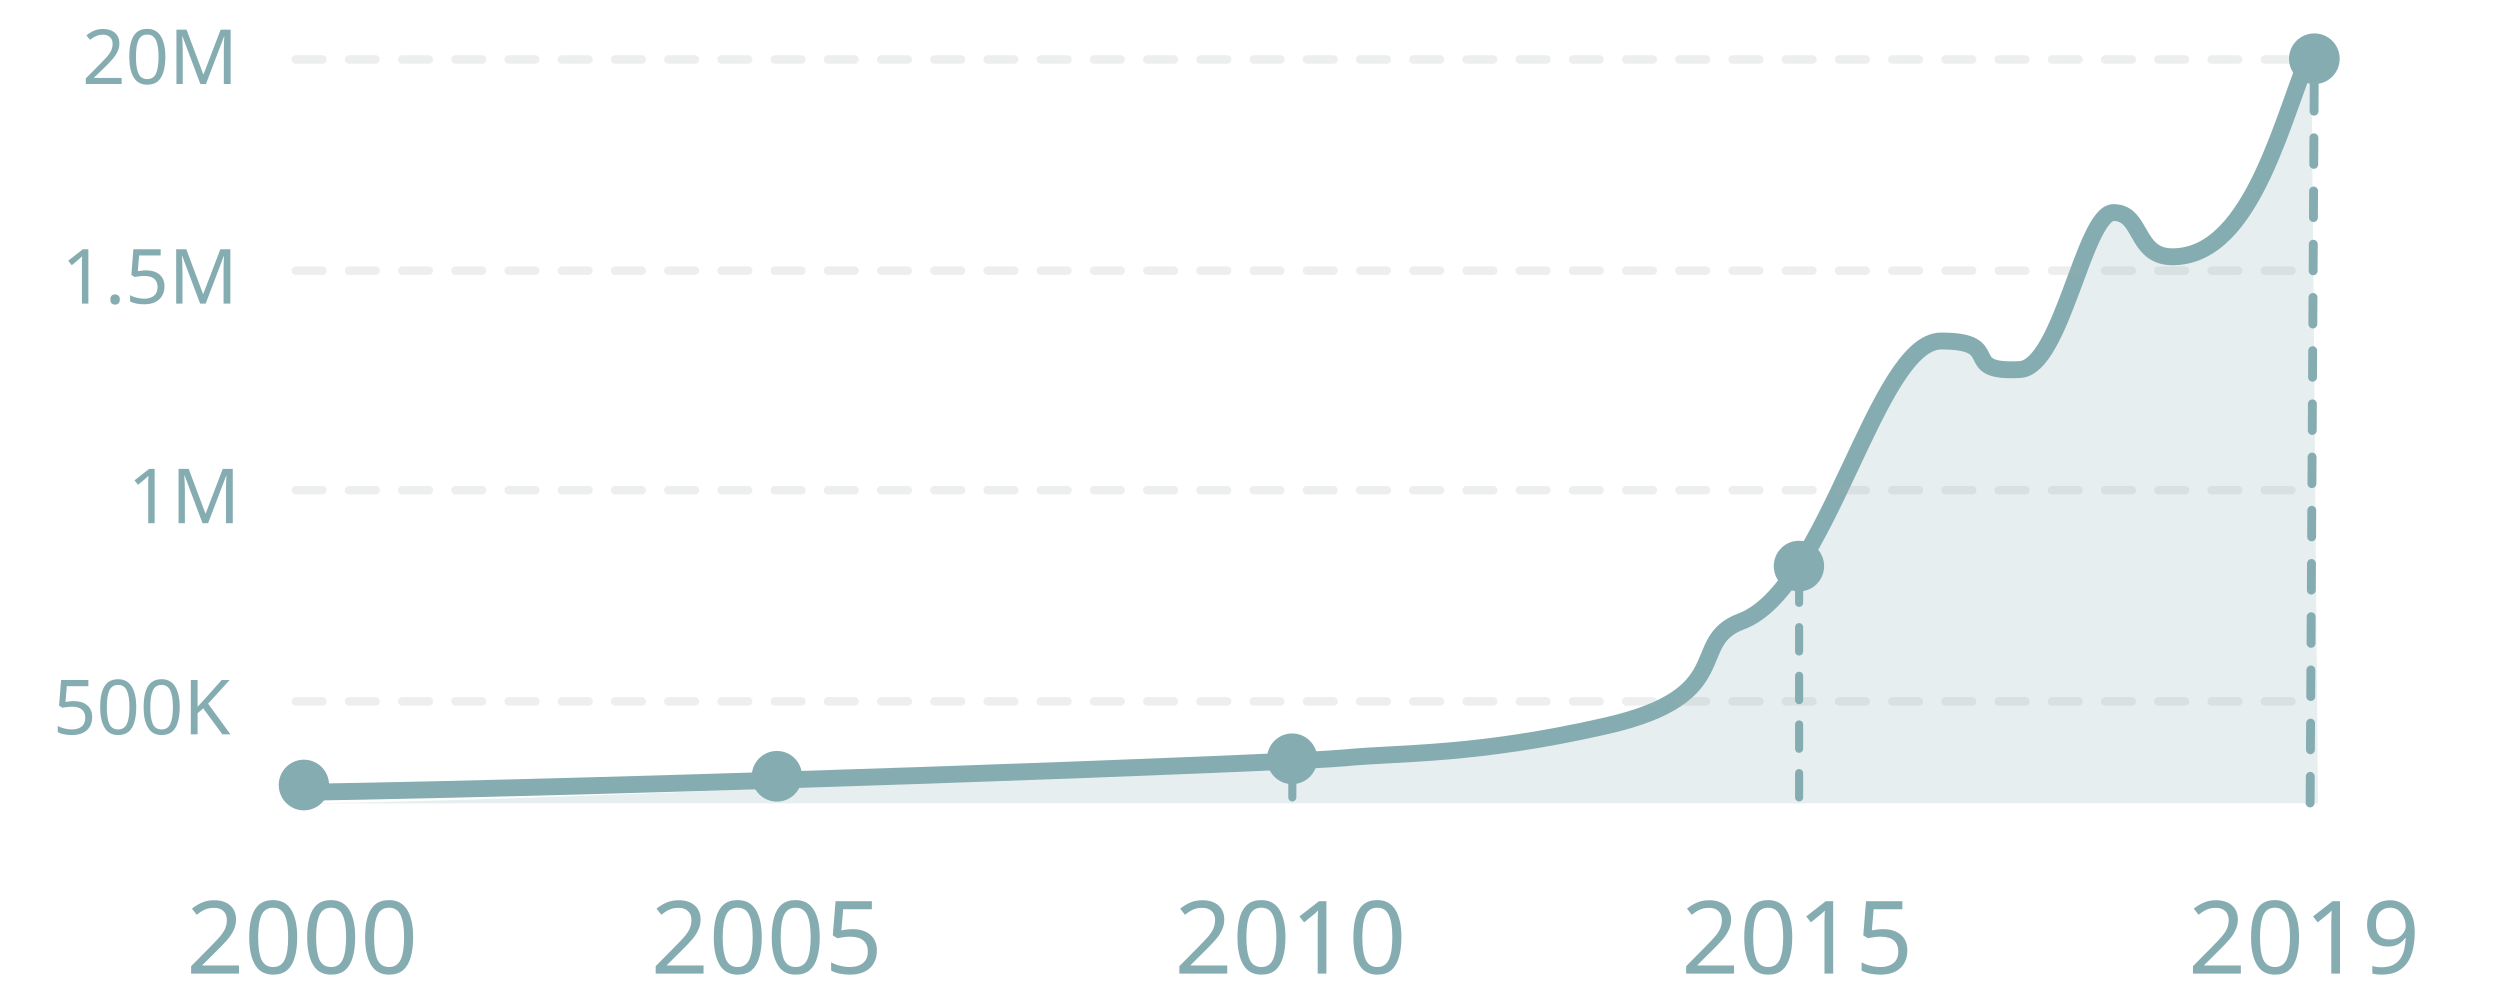
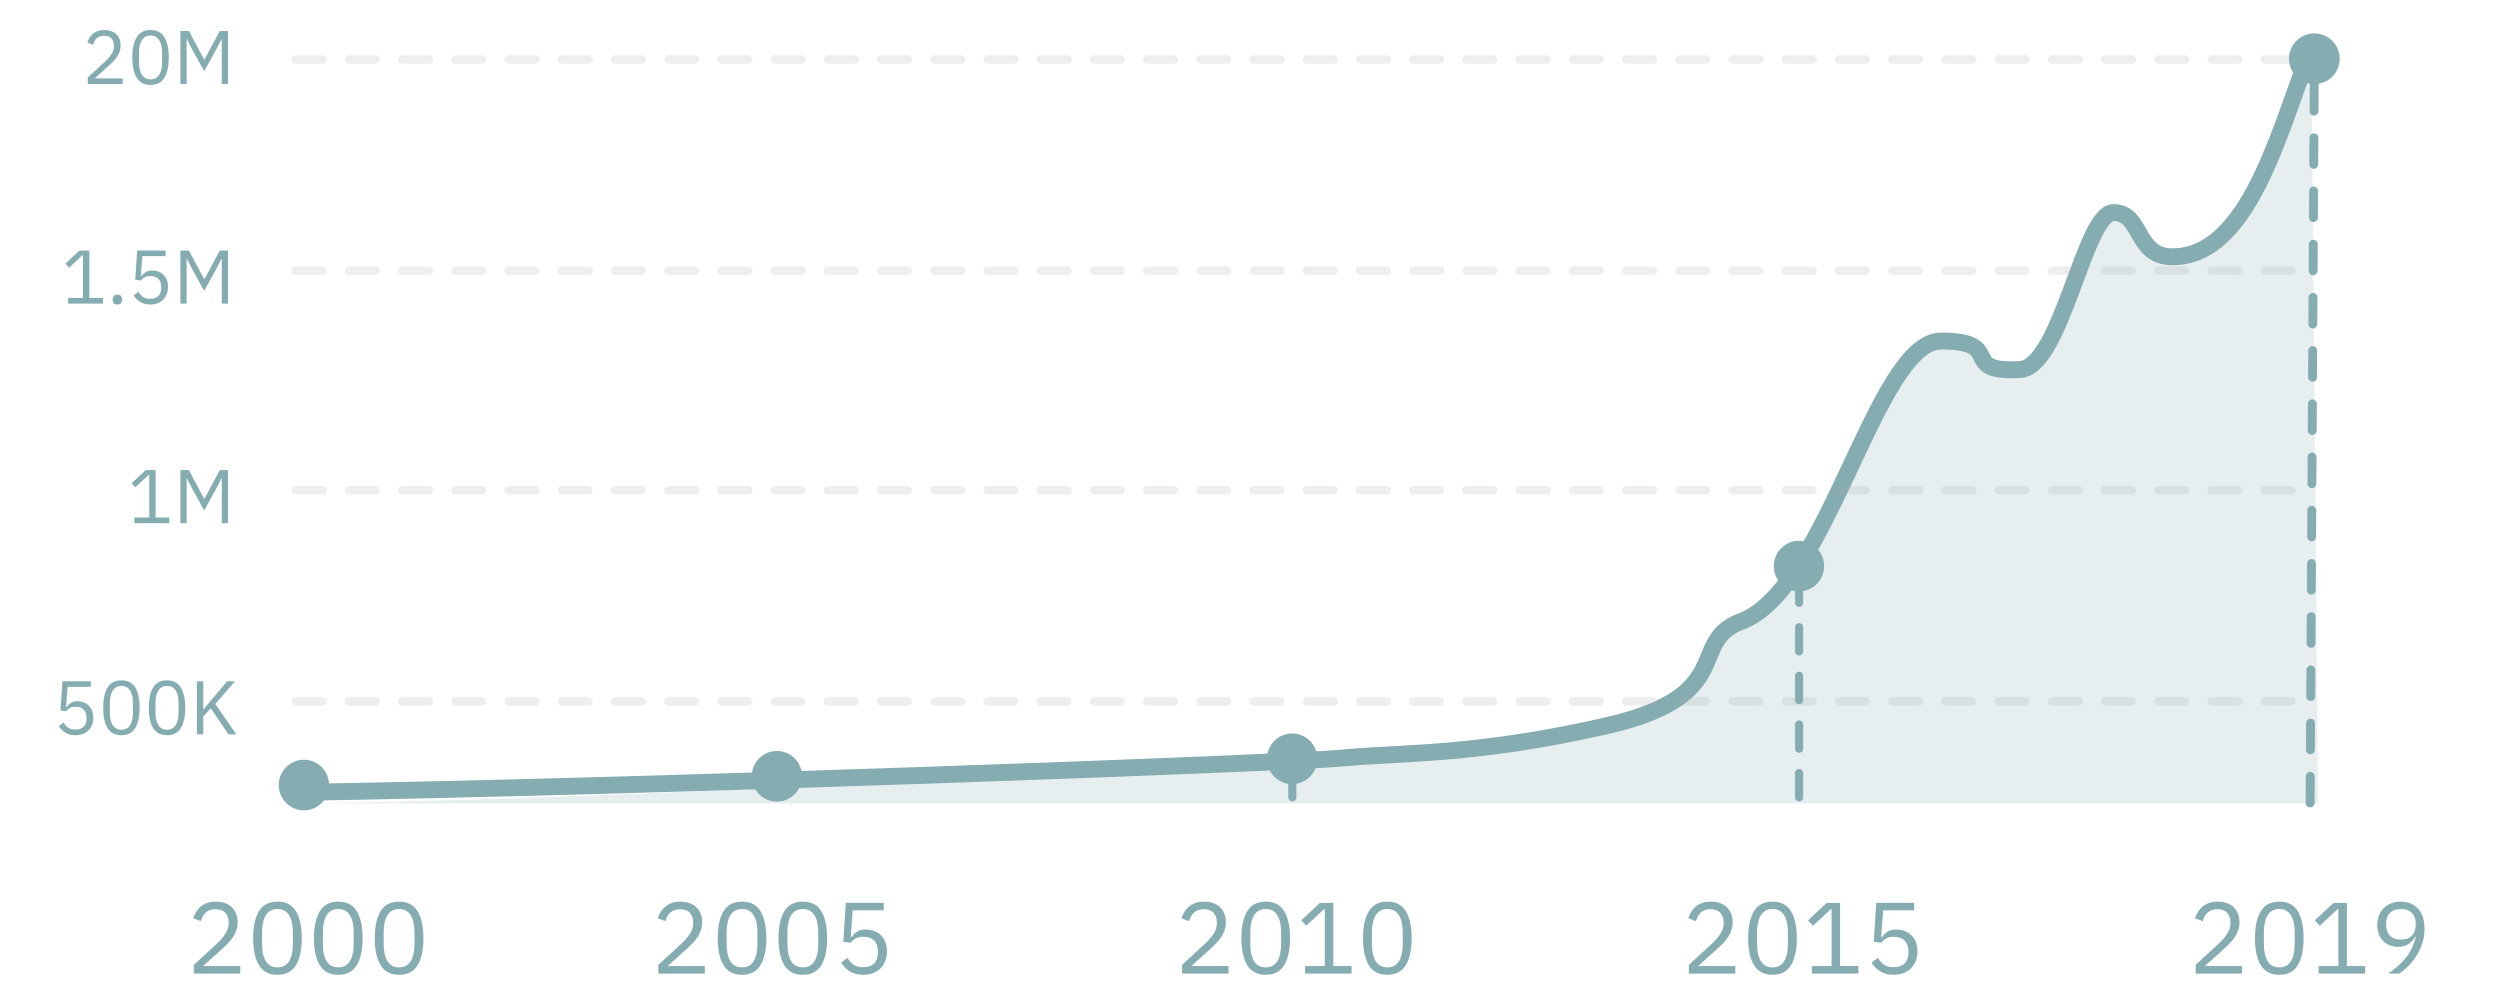
<svg xmlns="http://www.w3.org/2000/svg" width="328" height="132" viewBox="0 0 328 132">
  <g fill="none" fill-rule="evenodd">
-     <g fill="#85ACB0" font-family="IBMPlexSans, IBM Plex Sans" font-size="9.973">
-       <text transform="translate(0 1.02)">
-         <tspan x="6.953" y="95.324">500K</tspan>
-       </text>
-       <text transform="translate(0 1.02)">
-         <tspan x="16.758" y="67.622">1M</tspan>
-       </text>
-       <text transform="translate(0 1.02)">
-         <tspan x="8.062" y="38.811">1.5M</tspan>
-       </text>
-       <text transform="translate(0 1.02)">
-         <tspan x="10.774" y="10">20M</tspan>
-       </text>
+     <g fill="#85ACB0" fill-rule="nonzero">
+       <path d="M11.92 90.12H8.867l-.2 2.654h.07a2.19 2.19 0 0 1 .563-.559c.21-.14.497-.21.863-.21.3 0 .575.05.828.15.252.1.472.241.658.424.186.183.33.407.434.673.103.266.154.569.154.908 0 .339-.053.65-.16.932a2.023 2.023 0 0 1-1.2 1.202c-.29.113-.618.17-.983.17-.293 0-.55-.034-.773-.1a2.257 2.257 0 0 1-.594-.27 2.43 2.43 0 0 1-.453-.378 4.01 4.01 0 0 1-.354-.44l.628-.478c.086.14.178.266.274.379.097.113.203.21.32.29.116.079.25.14.403.184.153.043.336.065.549.065.478 0 .84-.127 1.087-.38.246-.252.369-.608.369-1.067v-.1c0-.458-.123-.814-.37-1.066-.245-.253-.608-.38-1.086-.38-.32 0-.57.059-.753.175a2.454 2.454 0 0 0-.494.414l-.708-.1.25-3.83h3.73v.739zm4.008 6.344c-.83 0-1.437-.316-1.82-.948-.382-.632-.573-1.516-.573-2.653s.191-2.02.573-2.653c.383-.631.99-.947 1.82-.947.832 0 1.438.316 1.82.947.383.632.574 1.516.574 2.653s-.191 2.021-.573 2.653c-.383.632-.99.948-1.82.948zm0-.728c.273 0 .506-.057.699-.17.192-.113.349-.273.468-.479.12-.206.208-.449.265-.728.056-.279.084-.588.084-.927v-1.137c0-.34-.028-.648-.084-.928a2.382 2.382 0 0 0-.265-.728 1.296 1.296 0 0 0-.468-.478 1.358 1.358 0 0 0-.699-.17c-.272 0-.505.057-.698.17-.192.113-.349.272-.468.478-.12.206-.208.45-.265.728-.056.28-.084.589-.084.928v1.137c0 .339.028.648.084.927.057.28.145.522.265.728.12.206.276.366.468.479.193.113.426.17.698.17zm5.984.728c-.83 0-1.438-.316-1.82-.948-.382-.632-.573-1.516-.573-2.653s.19-2.02.573-2.653c.382-.631.99-.947 1.82-.947.831 0 1.438.316 1.82.947.383.632.574 1.516.574 2.653s-.191 2.021-.574 2.653c-.382.632-.989.948-1.82.948zm0-.728c.273 0 .506-.057.698-.17.193-.113.35-.273.47-.479.119-.206.207-.449.263-.728.057-.279.085-.588.085-.927v-1.137c0-.34-.028-.648-.085-.928a2.382 2.382 0 0 0-.264-.728 1.296 1.296 0 0 0-.469-.478 1.358 1.358 0 0 0-.698-.17c-.272 0-.505.057-.698.17-.193.113-.349.272-.469.478-.12.206-.207.45-.264.728-.056.28-.085.589-.085.928v1.137c0 .339.029.648.085.927.057.28.145.522.264.728.12.206.276.366.47.479.192.113.425.17.697.17zm5.745-2.813l-.988 1.097v2.324h-.837v-6.961h.837v3.7h.03l.998-1.207 2.104-2.493h1.027l-2.593 2.982 2.773 3.979H29.97l-2.313-3.42zM17.636 68.641v-.738h1.944v-5.605h-.07l-1.755 1.636-.488-.529 1.845-1.725h1.306v6.223h1.795v.738h-4.577zm11.459-5.864h-.05l-.589 1.167-1.665 3.032-1.666-3.032-.588-1.167h-.05v5.864h-.818V61.68h1.117l1.995 3.75h.05l2.004-3.75h1.077v6.961h-.817v-5.864zM8.94 39.83v-.738h1.944v-5.604h-.07l-1.755 1.635-.489-.528 1.845-1.726h1.307v6.223h1.795v.738H8.939zm6.462.12c-.213 0-.368-.053-.464-.16a.6.6 0 0 1-.145-.418v-.13a.6.6 0 0 1 .145-.419c.096-.106.25-.16.464-.16.212 0 .367.054.463.16a.6.6 0 0 1 .145.419v.13a.6.6 0 0 1-.145.418c-.096.107-.25.16-.463.16zm6.322-6.343h-3.051l-.2 2.653h.07a2.19 2.19 0 0 1 .564-.558c.209-.14.497-.21.862-.21.3 0 .575.05.828.15a1.882 1.882 0 0 1 1.092 1.097c.103.266.155.568.155.907 0 .34-.054.65-.16.933a2.023 2.023 0 0 1-1.202 1.201c-.289.114-.616.17-.982.17-.293 0-.55-.033-.773-.1a2.257 2.257 0 0 1-.593-.269 2.43 2.43 0 0 1-.454-.379 4.01 4.01 0 0 1-.354-.439l.628-.478c.087.14.178.265.274.379.097.113.203.209.32.289.116.08.25.141.403.184.153.043.336.065.549.065.479 0 .841-.126 1.087-.379s.369-.608.369-1.067v-.1c0-.459-.123-.814-.369-1.067s-.608-.379-1.087-.379c-.32 0-.57.058-.753.175a2.454 2.454 0 0 0-.494.414l-.708-.1.25-3.83h3.73v.738zm7.37.36h-.05l-.588 1.166-1.665 3.032-1.666-3.032-.588-1.167h-.05v5.864h-.818v-6.96h1.117l1.995 3.75h.05l2.004-3.75h1.077v6.96h-.817v-5.864zM16.09 11.02h-4.568v-.858l2.274-2.094c.326-.3.598-.617.818-.953.22-.336.329-.673.329-1.012v-.12c0-.385-.107-.698-.32-.937-.212-.24-.534-.36-.967-.36-.212 0-.399.03-.558.09-.16.06-.298.143-.414.25a1.392 1.392 0 0 0-.29.374 2.287 2.287 0 0 0-.184.464l-.748-.29c.067-.206.158-.407.275-.603.116-.196.262-.37.438-.524.177-.153.39-.276.639-.369.249-.093.543-.14.882-.14.34 0 .642.05.908.15.266.1.488.24.668.42.18.179.317.391.414.637.096.246.144.52.144.818 0 .273-.038.525-.114.758a2.952 2.952 0 0 1-.314.663 4.03 4.03 0 0 1-.484.614c-.19.2-.394.399-.613.598l-1.875 1.686h3.66v.738zm3.66.12c-.831 0-1.438-.317-1.82-.948-.383-.632-.574-1.516-.574-2.653s.191-2.021.574-2.653c.382-.631.989-.947 1.82-.947.83 0 1.438.316 1.82.947.382.632.573 1.516.573 2.653s-.19 2.021-.573 2.653c-.382.631-.99.947-1.82.947zm0-.729c.272 0 .505-.056.698-.17.193-.112.349-.272.469-.478.12-.206.207-.449.264-.728.056-.28.085-.588.085-.928V6.971c0-.34-.029-.649-.085-.928a2.382 2.382 0 0 0-.264-.728 1.296 1.296 0 0 0-.47-.479 1.358 1.358 0 0 0-.697-.17c-.273 0-.505.057-.698.17-.193.113-.35.273-.469.479-.12.206-.208.449-.264.728-.057.28-.085.588-.085.928v1.136c0 .34.028.649.085.928.056.28.144.522.264.728.12.206.276.366.469.479.193.113.425.17.698.17zm9.345-5.256h-.05l-.589 1.167-1.665 3.032-1.666-3.032-.588-1.167h-.05v5.865h-.818V4.058h1.117l1.995 3.75h.05l2.004-3.75h1.077v6.962h-.817V5.155z" />
    </g>
    <path fill="#85ACB0" fill-opacity=".2" d="M40.392 105.407c46.057-.701 128.79-5.274 136.009-5.975 7.219-.702 17.162-.264 34.442-4.23 17.28-3.967 10.44-11.015 17.61-13.676 11.342-4.21 17.69-36.786 26.237-36.786 8.547 0 2.087 4.195 10.326 3.745 5.447-.297 8.434-20.596 12.28-20.596 3.844 0 2.762 5.801 7.735 5.801 10.796 0 14.203-19.61 18.213-28.259l.873 99.976H40.392z" />
    <path stroke="#85ACB0" stroke-linecap="round" stroke-width="2.216" d="M38.212 103.975c46.057-.701 130.97-3.842 138.189-4.543 7.219-.702 17.162-.264 34.442-4.23 17.28-3.967 10.44-11.015 17.61-13.676 11.342-4.21 17.69-36.786 26.237-36.786 8.547 0 2.087 4.195 10.326 3.745 5.447-.297 8.434-20.596 12.28-20.596 3.844 0 2.762 5.801 7.735 5.801 10.796 0 14.601-19.432 18.611-28.081" />
-     <g fill="#85ACB0" font-family="IBMPlexSans, IBM Plex Sans" font-size="13.297">
-       <text transform="translate(16.623 113.733)">
-         <tspan x="7.813" y="14">2000</tspan>
-       </text>
-       <text transform="translate(16.623 113.733)">
-         <tspan x="68.763" y="14">2005</tspan>
-       </text>
-       <text transform="translate(16.623 113.733)">
-         <tspan x="137.47" y="14">2010</tspan>
-       </text>
-       <text transform="translate(16.623 113.733)">
-         <tspan x="203.961" y="14">2015</tspan>
-       </text>
-       <text transform="translate(16.623 113.733)">
-         <tspan x="270.452" y="14">2019</tspan>
-       </text>
+     <g fill="#85ACB0" fill-rule="nonzero">
+       <path d="M31.523 127.733h-6.09v-1.144l3.032-2.792a6.722 6.722 0 0 0 1.09-1.27c.293-.448.439-.898.439-1.35v-.16c0-.513-.142-.93-.426-1.25-.283-.318-.713-.478-1.29-.478-.283 0-.531.04-.744.12-.213.08-.397.19-.552.332a1.855 1.855 0 0 0-.386.499 3.05 3.05 0 0 0-.246.618l-.997-.385c.089-.275.21-.543.366-.805.155-.261.35-.494.585-.698.235-.204.518-.368.85-.492.333-.124.726-.186 1.178-.186.452 0 .855.066 1.21.2.354.132.651.318.89.558.24.24.424.523.553.85.128.329.192.692.192 1.091 0 .364-.05.7-.153 1.01-.102.311-.241.606-.418.885-.178.28-.393.552-.645.818-.253.266-.526.532-.818.798l-2.5 2.247h4.88v.984zm4.88.16c-1.108 0-1.917-.422-2.427-1.264-.51-.842-.764-2.021-.764-3.537s.255-2.695.764-3.537c.51-.842 1.319-1.263 2.427-1.263s1.917.42 2.427 1.263c.51.842.765 2.021.765 3.537s-.255 2.695-.765 3.537c-.51.842-1.319 1.263-2.427 1.263zm0-.971c.364 0 .674-.076.931-.226.257-.151.465-.364.625-.639.16-.274.277-.598.352-.97a6.25 6.25 0 0 0 .113-1.237v-1.516a6.25 6.25 0 0 0-.113-1.237 3.176 3.176 0 0 0-.352-.97 1.728 1.728 0 0 0-.625-.638c-.257-.151-.567-.227-.93-.227-.364 0-.675.076-.932.227-.257.15-.465.363-.625.638-.16.275-.277.598-.352.97a6.25 6.25 0 0 0-.113 1.237v1.516c0 .452.038.864.113 1.237.075.372.193.696.352.97.16.275.368.488.625.639.257.15.568.226.931.226zm7.979.97c-1.109 0-1.917-.42-2.427-1.263-.51-.842-.765-2.021-.765-3.537s.255-2.695.765-3.537c.51-.842 1.318-1.263 2.427-1.263 1.108 0 1.917.42 2.426 1.263.51.842.765 2.021.765 3.537s-.255 2.695-.765 3.537c-.51.842-1.318 1.263-2.426 1.263zm0-.97c.363 0 .673-.076.93-.226.257-.151.466-.364.625-.639.16-.274.277-.598.353-.97a6.25 6.25 0 0 0 .113-1.237v-1.516a6.25 6.25 0 0 0-.113-1.237 3.176 3.176 0 0 0-.353-.97 1.728 1.728 0 0 0-.625-.638c-.257-.151-.567-.227-.93-.227-.364 0-.674.076-.931.227-.257.15-.466.363-.625.638-.16.275-.277.598-.353.97a6.25 6.25 0 0 0-.113 1.237v1.516c0 .452.038.864.113 1.237.076.372.193.696.353.97.16.275.368.488.625.639.257.15.567.226.93.226zm7.978.97c-1.108 0-1.917-.42-2.427-1.263-.51-.842-.764-2.021-.764-3.537s.254-2.695.764-3.537c.51-.842 1.319-1.263 2.427-1.263s1.917.42 2.427 1.263c.51.842.764 2.021.764 3.537s-.255 2.695-.764 3.537c-.51.842-1.319 1.263-2.427 1.263zm0-.97c.363 0 .674-.076.93-.226.258-.151.466-.364.626-.639.16-.274.277-.598.352-.97a6.25 6.25 0 0 0 .113-1.237v-1.516a6.25 6.25 0 0 0-.113-1.237 3.176 3.176 0 0 0-.352-.97 1.728 1.728 0 0 0-.625-.638c-.257-.151-.568-.227-.931-.227-.364 0-.674.076-.93.227-.258.15-.466.363-.626.638-.16.275-.277.598-.352.97a6.25 6.25 0 0 0-.113 1.237v1.516c0 .452.037.864.113 1.237.075.372.193.696.352.97.16.275.368.488.625.639.257.15.567.226.93.226zM92.473 127.733h-6.09v-1.144l3.032-2.792a6.722 6.722 0 0 0 1.09-1.27c.293-.448.439-.898.439-1.35v-.16c0-.513-.142-.93-.426-1.25-.283-.318-.713-.478-1.29-.478-.283 0-.531.04-.744.12-.213.08-.397.19-.552.332a1.855 1.855 0 0 0-.386.499 3.05 3.05 0 0 0-.246.618l-.997-.385c.089-.275.21-.543.366-.805.155-.261.35-.494.585-.698.235-.204.519-.368.851-.492.332-.124.725-.186 1.177-.186.452 0 .855.066 1.21.2.354.132.651.318.89.558.24.24.424.523.553.85.128.329.192.692.192 1.091 0 .364-.05.7-.153 1.01-.101.311-.241.606-.418.885-.178.28-.393.552-.645.818-.253.266-.526.532-.818.798l-2.5 2.247h4.88v.984zm4.88.16c-1.108 0-1.917-.422-2.427-1.264-.51-.842-.764-2.021-.764-3.537s.255-2.695.764-3.537c.51-.842 1.32-1.263 2.427-1.263 1.108 0 1.917.42 2.427 1.263.51.842.765 2.021.765 3.537s-.255 2.695-.765 3.537c-.51.842-1.319 1.263-2.427 1.263zm0-.971c.364 0 .674-.076.931-.226.257-.151.465-.364.625-.639.16-.274.277-.598.352-.97a6.25 6.25 0 0 0 .113-1.237v-1.516a6.25 6.25 0 0 0-.113-1.237 3.176 3.176 0 0 0-.352-.97 1.728 1.728 0 0 0-.625-.638c-.257-.151-.567-.227-.93-.227-.364 0-.674.076-.932.227-.257.15-.465.363-.625.638-.16.275-.277.598-.352.97a6.25 6.25 0 0 0-.113 1.237v1.516c0 .452.038.864.113 1.237.075.372.193.696.352.97.16.275.368.488.625.639.258.15.568.226.931.226zm7.979.97c-1.109 0-1.917-.42-2.427-1.263-.51-.842-.765-2.021-.765-3.537s.255-2.695.765-3.537c.51-.842 1.318-1.263 2.427-1.263 1.108 0 1.917.42 2.426 1.263.51.842.765 2.021.765 3.537s-.255 2.695-.765 3.537c-.51.842-1.318 1.263-2.426 1.263zm0-.97c.363 0 .673-.076.93-.226.258-.151.466-.364.625-.639.16-.274.277-.598.353-.97a6.25 6.25 0 0 0 .113-1.237v-1.516a6.25 6.25 0 0 0-.113-1.237 3.176 3.176 0 0 0-.353-.97 1.728 1.728 0 0 0-.625-.638c-.257-.151-.567-.227-.93-.227-.364 0-.674.076-.931.227-.257.15-.466.363-.625.638-.16.275-.277.598-.353.97a6.25 6.25 0 0 0-.113 1.237v1.516c0 .452.038.864.113 1.237.076.372.193.696.353.97.16.275.368.488.625.639.257.15.567.226.93.226zm10.61-7.487h-4.068l-.266 3.537h.093c.222-.31.472-.558.751-.744.28-.186.663-.28 1.15-.28.4 0 .767.067 1.104.2a2.6 2.6 0 0 1 .878.565c.248.244.44.543.578.898.138.354.206.758.206 1.21 0 .452-.07.866-.212 1.243-.142.377-.348.7-.619.97-.27.271-.598.482-.984.632-.385.151-.822.226-1.31.226-.39 0-.733-.044-1.03-.133a3.01 3.01 0 0 1-.791-.359 3.24 3.24 0 0 1-.605-.505 5.346 5.346 0 0 1-.472-.585l.837-.638c.116.186.238.354.366.505.129.15.27.28.426.386.155.106.334.188.538.246.204.057.448.086.732.086.638 0 1.12-.168 1.449-.505.328-.337.492-.811.492-1.423v-.133c0-.612-.164-1.086-.492-1.423-.328-.337-.811-.505-1.45-.505-.425 0-.76.077-1.003.233-.244.155-.464.339-.659.551l-.944-.133.333-5.106h4.973v.984zM161.18 127.733h-6.09v-1.144l3.032-2.792a6.722 6.722 0 0 0 1.09-1.27c.293-.448.44-.898.44-1.35v-.16c0-.513-.143-.93-.426-1.25-.284-.318-.714-.478-1.29-.478-.284 0-.532.04-.745.12-.212.08-.396.19-.552.332a1.855 1.855 0 0 0-.385.499 3.05 3.05 0 0 0-.246.618l-.997-.385c.088-.275.21-.543.365-.805.155-.261.35-.494.585-.698.235-.204.519-.368.851-.492.333-.124.725-.186 1.177-.186.452 0 .856.066 1.21.2.355.132.652.318.891.558.24.24.423.523.552.85.128.329.193.692.193 1.091 0 .364-.051.7-.153 1.01-.102.311-.242.606-.419.885-.177.28-.392.552-.645.818-.253.266-.525.532-.818.798l-2.5 2.247h4.88v.984zm4.88.16c-1.108 0-1.916-.422-2.426-1.264-.51-.842-.765-2.021-.765-3.537s.255-2.695.765-3.537c.51-.842 1.318-1.263 2.427-1.263 1.108 0 1.917.42 2.426 1.263.51.842.765 2.021.765 3.537s-.255 2.695-.765 3.537c-.51.842-1.318 1.263-2.426 1.263zm0-.971c.364 0 .674-.076.931-.226.257-.151.466-.364.625-.639.16-.274.277-.598.353-.97a6.25 6.25 0 0 0 .113-1.237v-1.516a6.25 6.25 0 0 0-.113-1.237 3.176 3.176 0 0 0-.353-.97 1.728 1.728 0 0 0-.625-.638c-.257-.151-.567-.227-.93-.227-.364 0-.674.076-.931.227-.257.15-.466.363-.625.638-.16.275-.277.598-.353.97a6.25 6.25 0 0 0-.113 1.237v1.516c0 .452.038.864.113 1.237.076.372.193.696.353.97.16.275.368.488.625.639.257.15.567.226.93.226zm5.16.81v-.983h2.593v-7.473h-.093l-2.34 2.18-.652-.704 2.46-2.3h1.742v8.297h2.393v.984h-6.103zm10.797.16c-1.108 0-1.917-.42-2.426-1.263-.51-.842-.765-2.021-.765-3.537s.255-2.695.765-3.537c.51-.842 1.318-1.263 2.426-1.263s1.917.42 2.427 1.263c.51.842.765 2.021.765 3.537s-.255 2.695-.765 3.537c-.51.842-1.319 1.263-2.427 1.263zm0-.97c.364 0 .674-.076.931-.226.257-.151.466-.364.625-.639.16-.274.277-.598.353-.97a6.25 6.25 0 0 0 .113-1.237v-1.516a6.25 6.25 0 0 0-.113-1.237 3.176 3.176 0 0 0-.353-.97 1.728 1.728 0 0 0-.625-.638c-.257-.151-.567-.227-.93-.227-.364 0-.674.076-.931.227-.258.15-.466.363-.625.638-.16.275-.277.598-.353.97a6.25 6.25 0 0 0-.113 1.237v1.516c0 .452.038.864.113 1.237.076.372.193.696.353.97.16.275.367.488.625.639.257.15.567.226.93.226zM227.671 127.733h-6.09v-1.144l3.032-2.792a6.722 6.722 0 0 0 1.09-1.27c.293-.448.44-.898.44-1.35v-.16c0-.513-.143-.93-.426-1.25-.284-.318-.714-.478-1.29-.478-.284 0-.532.04-.745.12-.212.08-.396.19-.552.332a1.855 1.855 0 0 0-.385.499 3.05 3.05 0 0 0-.246.618l-.997-.385c.088-.275.21-.543.365-.805.155-.261.35-.494.585-.698.235-.204.519-.368.851-.492.333-.124.725-.186 1.177-.186.452 0 .856.066 1.21.2.355.132.652.318.891.558.24.24.423.523.552.85.128.329.193.692.193 1.091 0 .364-.051.7-.153 1.01-.102.311-.242.606-.419.885-.177.28-.392.552-.645.818-.253.266-.525.532-.818.798l-2.5 2.247h4.88v.984zm4.88.16c-1.108 0-1.916-.422-2.426-1.264-.51-.842-.765-2.021-.765-3.537s.255-2.695.765-3.537c.51-.842 1.318-1.263 2.427-1.263 1.108 0 1.917.42 2.426 1.263.51.842.765 2.021.765 3.537s-.255 2.695-.765 3.537c-.51.842-1.318 1.263-2.426 1.263zm0-.971c.364 0 .674-.076.931-.226.257-.151.466-.364.625-.639.16-.274.277-.598.353-.97a6.25 6.25 0 0 0 .113-1.237v-1.516a6.25 6.25 0 0 0-.113-1.237 3.176 3.176 0 0 0-.353-.97 1.728 1.728 0 0 0-.625-.638c-.257-.151-.567-.227-.93-.227-.364 0-.674.076-.931.227-.257.15-.466.363-.625.638-.16.275-.277.598-.353.97a6.25 6.25 0 0 0-.113 1.237v1.516c0 .452.038.864.113 1.237.076.372.193.696.353.97.16.275.368.488.625.639.257.15.567.226.93.226zm5.16.81v-.983h2.593v-7.473h-.093l-2.34 2.18-.652-.704 2.46-2.3h1.742v8.297h2.393v.984h-6.103zm13.43-8.297h-4.069l-.266 3.537h.093c.222-.31.472-.558.752-.744.279-.186.662-.28 1.15-.28.399 0 .767.067 1.104.2a2.6 2.6 0 0 1 .877.565c.248.244.441.543.579.898.137.354.206.758.206 1.21 0 .452-.071.866-.213 1.243-.142.377-.348.7-.618.97-.27.271-.599.482-.984.632-.386.151-.823.226-1.31.226-.39 0-.734-.044-1.03-.133a3.01 3.01 0 0 1-.792-.359 3.24 3.24 0 0 1-.605-.505 5.346 5.346 0 0 1-.472-.585l.838-.638c.115.186.237.354.365.505.129.15.27.28.426.386.155.106.335.188.539.246.203.057.447.086.73.086.64 0 1.122-.168 1.45-.505.328-.337.492-.811.492-1.423v-.133c0-.612-.164-1.086-.492-1.423-.328-.337-.81-.505-1.45-.505-.425 0-.76.077-1.003.233-.244.155-.463.339-.658.551l-.944-.133.332-5.106h4.973v.984zM294.162 127.733h-6.09v-1.144l3.032-2.792a6.722 6.722 0 0 0 1.09-1.27c.293-.448.44-.898.44-1.35v-.16c0-.513-.143-.93-.426-1.25-.284-.318-.714-.478-1.29-.478-.284 0-.532.04-.745.12-.212.08-.396.19-.552.332a1.855 1.855 0 0 0-.385.499 3.05 3.05 0 0 0-.246.618l-.997-.385c.088-.275.21-.543.365-.805.155-.261.35-.494.585-.698.235-.204.519-.368.851-.492.333-.124.725-.186 1.177-.186.452 0 .856.066 1.21.2.355.132.652.318.891.558.24.24.423.523.552.85.128.329.193.692.193 1.091 0 .364-.051.7-.153 1.01-.102.311-.242.606-.419.885-.177.28-.392.552-.645.818-.253.266-.525.532-.818.798l-2.5 2.247h4.88v.984zm4.88.16c-1.108 0-1.916-.422-2.426-1.264-.51-.842-.765-2.021-.765-3.537s.255-2.695.765-3.537c.51-.842 1.318-1.263 2.427-1.263 1.108 0 1.917.42 2.426 1.263.51.842.765 2.021.765 3.537s-.255 2.695-.765 3.537c-.51.842-1.318 1.263-2.426 1.263zm0-.971c.364 0 .674-.076.931-.226.257-.151.466-.364.625-.639.16-.274.277-.598.353-.97a6.25 6.25 0 0 0 .113-1.237v-1.516a6.25 6.25 0 0 0-.113-1.237 3.176 3.176 0 0 0-.353-.97 1.728 1.728 0 0 0-.625-.638c-.257-.151-.567-.227-.93-.227-.364 0-.674.076-.931.227-.257.15-.466.363-.625.638-.16.275-.277.598-.353.97a6.25 6.25 0 0 0-.113 1.237v1.516c0 .452.038.864.113 1.237.076.372.193.696.353.97.16.275.368.488.625.639.257.15.567.226.93.226zm5.16.81v-.983h2.593v-7.473h-.093l-2.34 2.18-.652-.704 2.46-2.3h1.742v8.297h2.393v.984h-6.103zm13.896-5.877a6.08 6.08 0 0 1-.306 1.948 7.372 7.372 0 0 1-.791 1.663c-.324.5-.68.944-1.07 1.33-.39.385-.772.697-1.144.937h-1.437c.497-.364.94-.718 1.33-1.064a8.05 8.05 0 0 0 1.024-1.084c.293-.376.54-.78.745-1.21a7.1 7.1 0 0 0 .492-1.456l-.067-.026a3.044 3.044 0 0 1-.857.95c-.35.253-.81.38-1.377.38a2.98 2.98 0 0 1-1.103-.2 2.416 2.416 0 0 1-.865-.572 2.692 2.692 0 0 1-.565-.897 3.237 3.237 0 0 1-.206-1.19c0-.453.073-.867.22-1.244.146-.377.354-.7.624-.97s.594-.481.971-.632c.377-.15.8-.226 1.27-.226.479 0 .91.082 1.297.246.385.164.713.399.984.705.27.305.476.68.618 1.123.142.443.213.94.213 1.49zm-3.099 1.423c.612 0 1.089-.168 1.43-.505.341-.337.512-.82.512-1.45v-.106c0-.63-.17-1.112-.512-1.45-.341-.336-.818-.505-1.43-.505-.611 0-1.088.169-1.43.506-.34.337-.511.82-.511 1.45v.106c0 .629.17 1.112.512 1.449.341.337.818.505 1.43.505z" />
    </g>
    <g stroke-linecap="round" stroke-linejoin="round">
      <g stroke="#A6A8AB" stroke-dasharray="3.491" stroke-opacity=".45" stroke-width="1.108" opacity=".446">
        <path d="M38.81 7.805h264.85M38.81 64.319h264.85M38.81 35.508h264.85M38.81 92.022h264.85" />
      </g>
      <g stroke="#85ACB0">
        <path stroke-dasharray="3.491" stroke-width="1.164" d="M303.088 105.35l.554-97.545" />
        <path stroke-dasharray="3.191" stroke-width="1.064" d="M236.043 104.62V73.282M169.552 104.62v-4.95" />
      </g>
    </g>
    <g fill="#85ACB0" transform="translate(36.57 3.354)">
      <ellipse cx="267.072" cy="4.354" rx="3.325" ry="3.324" />
      <ellipse cx="199.451" cy="70.919" fill-rule="nonzero" rx="3.302" ry="3.324" />
      <ellipse cx="132.96" cy="96.199" fill-rule="nonzero" rx="3.302" ry="3.324" />
      <ellipse cx="65.36" cy="98.494" fill-rule="nonzero" rx="3.302" ry="3.324" />
      <ellipse cx="3.302" cy="99.641" fill-rule="nonzero" rx="3.302" ry="3.324" />
    </g>
  </g>
</svg>
